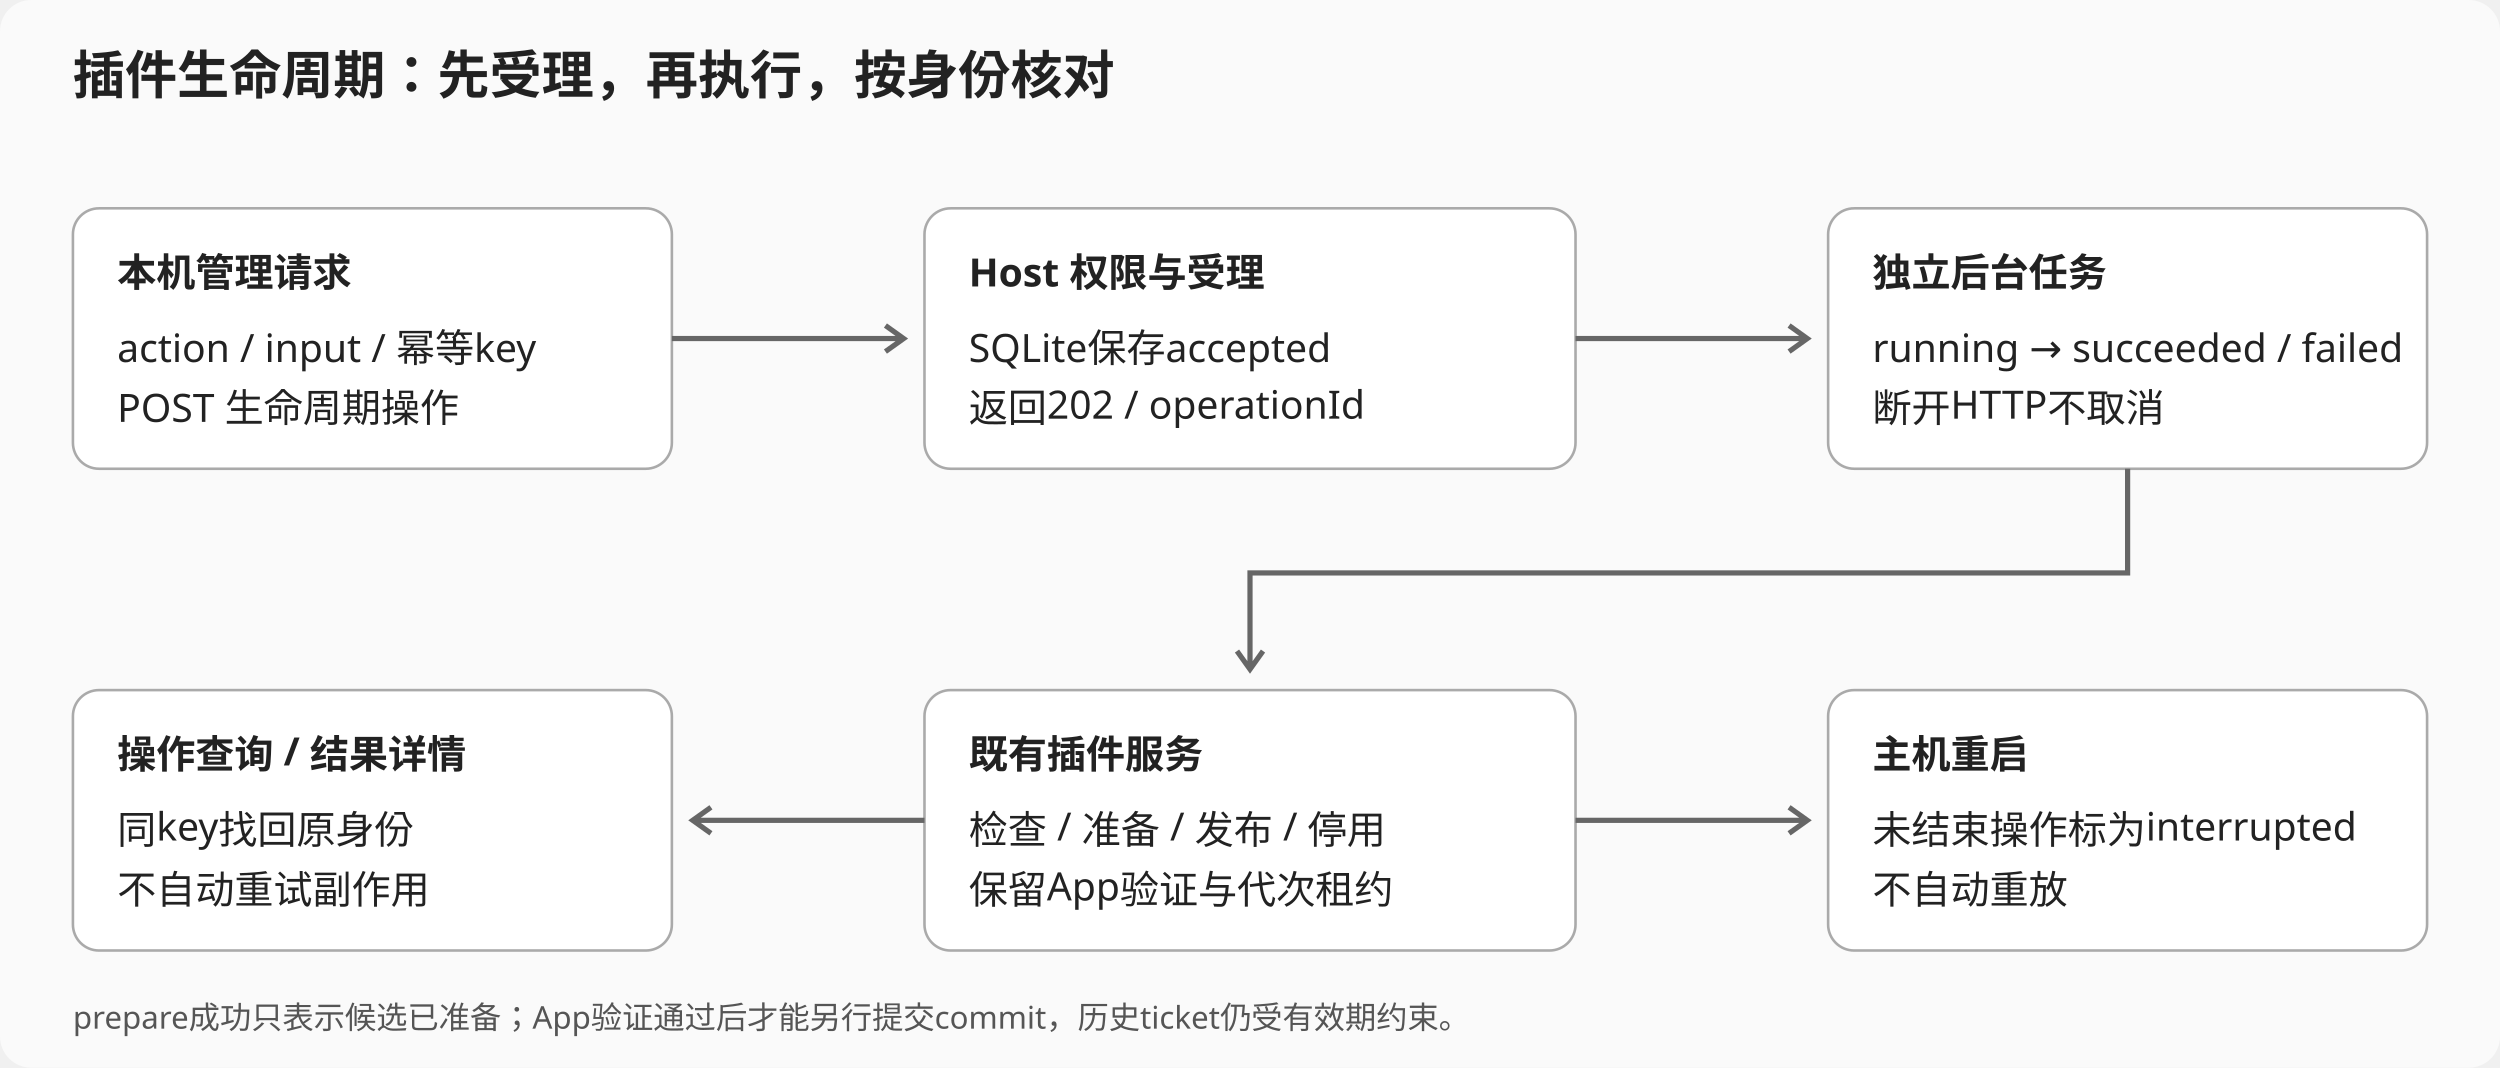
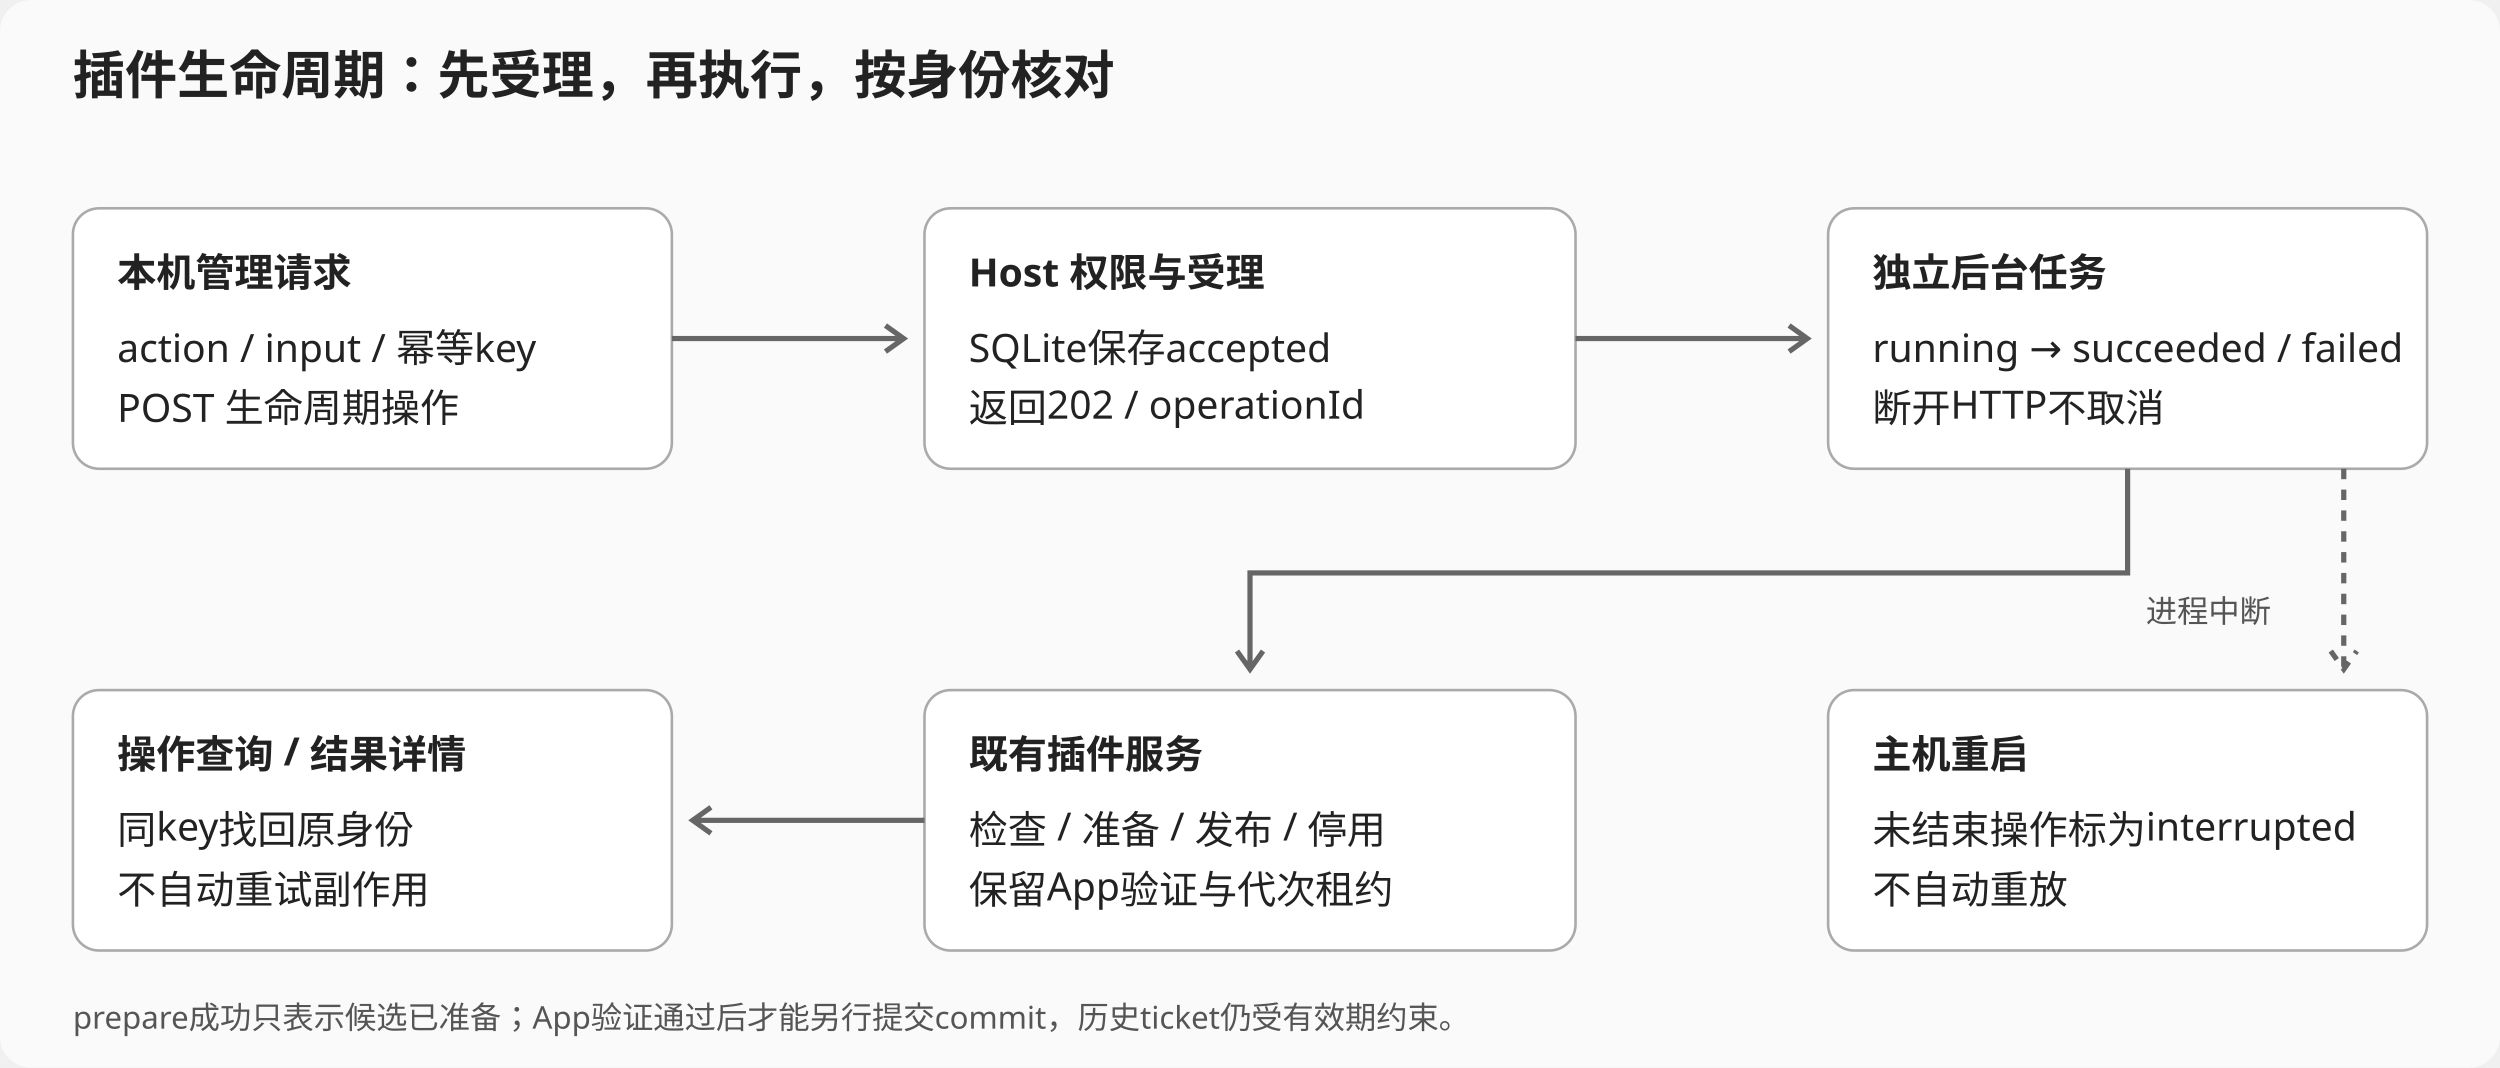
<svg xmlns="http://www.w3.org/2000/svg" width="960" height="410" viewBox="0 0 960 410">
  <rect width="960" height="410" rx="12" fill="#fafafa" />
  <g font-family="system-ui,sans-serif" fill="#222">
    <text x="28" y="36" font-size="20" font-weight="600">插件生命周期：先受理，再执行，按身份核对</text>
    <g fill="#fff" stroke="#aaa">
      <rect x="28" y="80" width="230" height="100" rx="10" />
      <rect x="355" y="80" width="250" height="100" rx="10" />
      <rect x="702" y="80" width="230" height="100" rx="10" />
      <rect x="28" y="265" width="230" height="100" rx="10" />
      <rect x="355" y="265" width="250" height="100" rx="10" />
      <rect x="702" y="265" width="230" height="100" rx="10" />
    </g>
    <g font-size="15">
      <text x="45" y="110" font-weight="600">本机管理请求</text>
      <text x="45" y="139">action / input / 幂等key</text>
      <text x="45" y="162">POST 生命周期操作</text>
      <text x="372" y="110" font-weight="600">Host 权限与受理</text>
      <text x="372" y="139">SQLite保存accepted</text>
      <text x="372" y="162">返回202 / operationId</text>
      <text x="719" y="110" font-weight="600">独立后台任务</text>
      <text x="719" y="139">running → succeeded / failed</text>
      <text x="719" y="162">断开HTTP不取消</text>
      <text x="45" y="295" font-weight="600">操作查询 / 结果详情</text>
      <text x="45" y="324">同key找回原身份</text>
      <text x="45" y="347">不自动重试副作用</text>
      <text x="372" y="295" font-weight="600">既有插件服务</text>
      <text x="372" y="324">检查 / 准备 / 发布 / 停用</text>
      <text x="372" y="347">保留App验证与代次租约</text>
      <text x="719" y="295" font-weight="600">主机重启</text>
      <text x="719" y="324">未结束操作标为interrupted</text>
      <text x="719" y="347">不自动重放</text>
    </g>
    <g fill="none" stroke="#666" stroke-width="2">
-       <path d="M258 130H347m-7-5 7 5-7 5M605 130H694m-7-5 7 5-7 5M817 180V220H480V257m-5-7 5 7 5-7M355 315H266m7-5-7 5 7 5M605 315H694m-7-5 7 5-7 5" />
+       <path d="M258 130H347m-7-5 7 5-7 5M605 130H694m-7-5 7 5-7 5M817 180V220H480V257m-5-7 5 7 5-7M355 315H266m7-5-7 5 7 5" />
+       <path d="M900 180V257m-5-7 5 7 5-7" stroke-dasharray="4 4" />
    </g>
+     <text x="824" y="239" font-size="12" fill="#555">进程中断</text>
    <text x="28" y="395" font-size="12" fill="#555">prepare成功只表示候选已准备；App验证通过后才能另行提交commit，历史ticket仍受有效期约束。</text>
  </g>
</svg>
